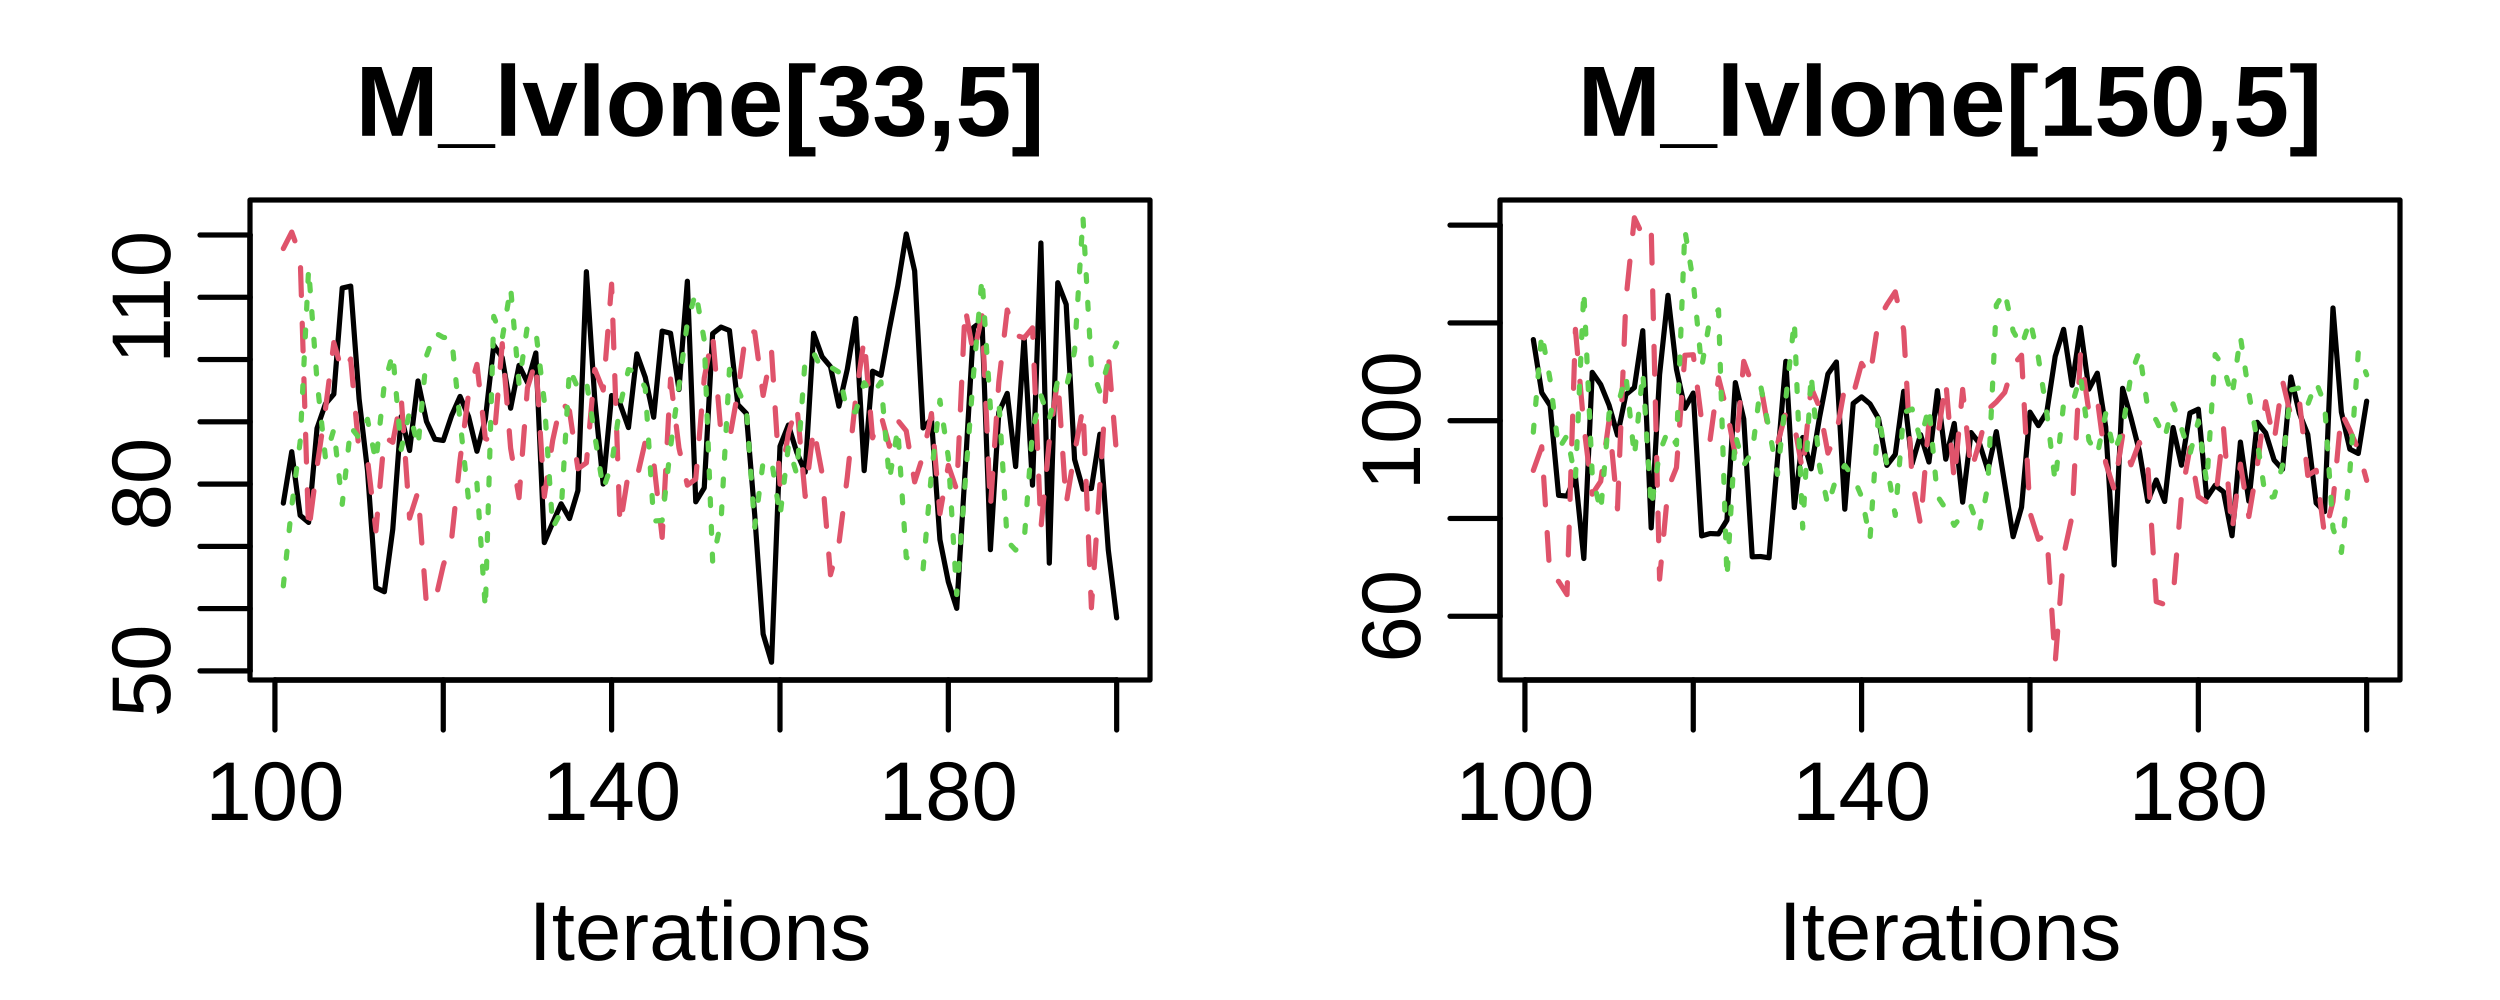
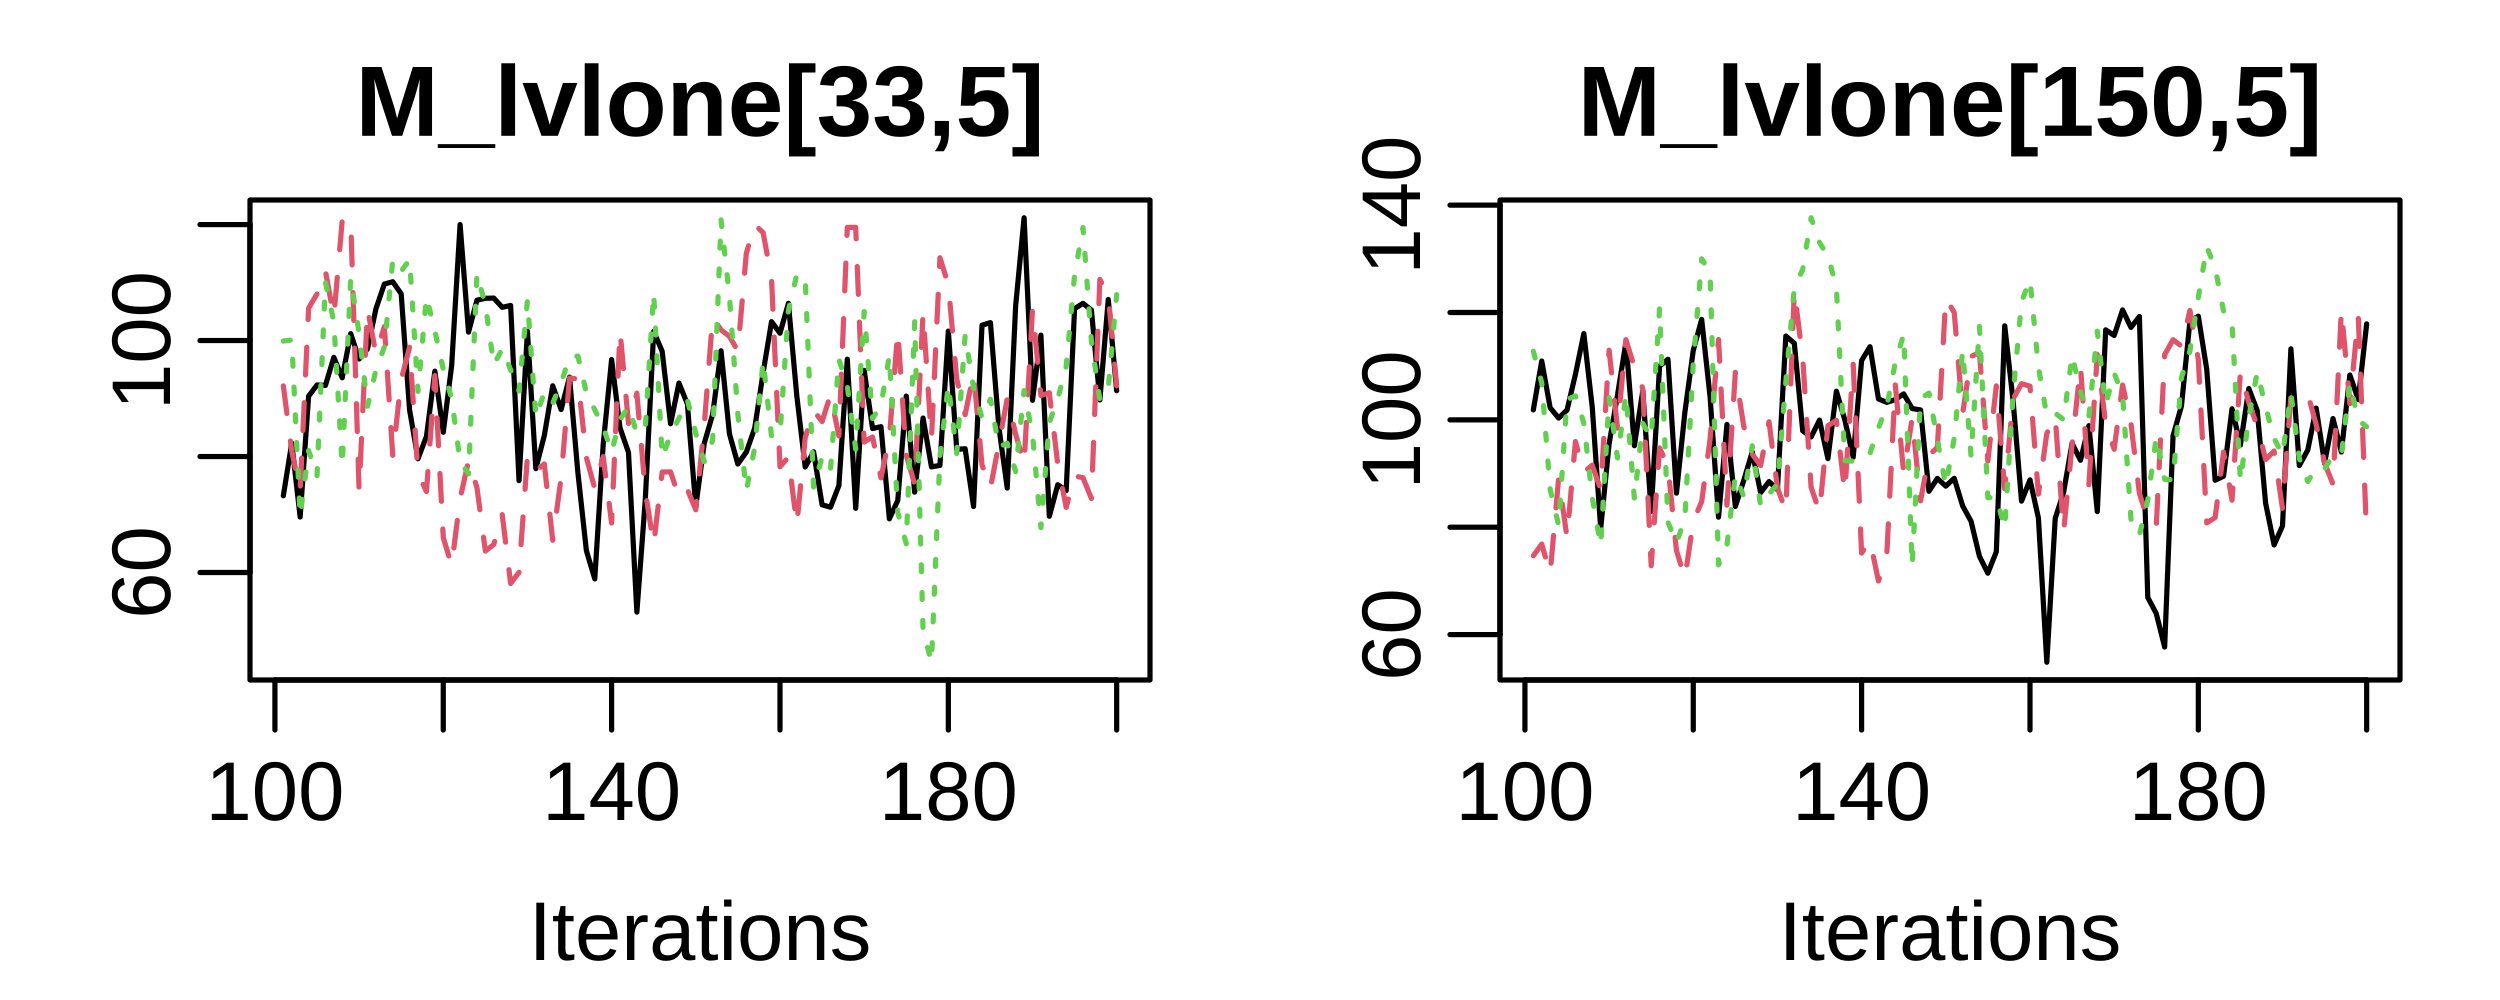
<svg xmlns="http://www.w3.org/2000/svg" width="360.00pt" height="144.00pt" viewBox="0 0 360.00 144.00">
  <g class="svglite">
    <defs>
      <style type="text/css">
    .svglite line, .svglite polyline, .svglite polygon, .svglite path, .svglite rect, .svglite circle {
      fill: none;
      stroke: #000000;
      stroke-linecap: round;
      stroke-linejoin: round;
      stroke-miterlimit: 10.00;
    }
    .svglite text {
      white-space: pre;
    }
    .svglite g.glyphgroup path {
      fill: inherit;
      stroke: none;
    }
  </style>
    </defs>
    <rect width="100%" height="100%" style="stroke: none; fill: #FFFFFF;" />
    <defs>
      <clipPath id="cpMC4wMHwzNjAuMDB8MC4wMHwxNDQuMDA=">
        <rect x="0.00" y="0.00" width="360.00" height="144.00" />
      </clipPath>
    </defs>
    <g clip-path="url(#cpMC4wMHwzNjAuMDB8MC4wMHwxNDQuMDA=)">
</g>
    <defs>
      <clipPath id="cpMzYuMDB8MTY1LjYwfDI4LjgwfDk3Ljky">
        <rect x="36.00" y="28.80" width="129.60" height="69.12" />
      </clipPath>
    </defs>
    <g clip-path="url(#cpMzYuMDB8MTY1LjYwfDI4LjgwfDk3Ljky)">
-       <polyline points="40.80,72.45 42.01,65.05 43.22,74.21 44.44,75.23 45.65,61.68 46.86,58.17 48.07,56.76 49.28,41.48 50.50,41.20 51.71,57.44 52.92,67.74 54.13,84.63 55.35,85.21 56.56,76.21 57.77,59.99 58.98,64.87 60.19,54.86 61.41,60.68 62.62,63.25 63.83,63.43 65.04,59.82 66.25,57.09 67.47,59.98 68.68,64.98 69.89,60.37 71.10,49.71 72.32,51.50 73.53,58.78 74.74,52.62 75.95,55.08 77.16,50.83 78.38,78.13 79.59,75.27 80.80,72.55 82.01,74.67 83.22,70.64 84.44,39.13 85.65,57.55 86.86,69.70 88.07,56.96 89.28,58.13 90.50,61.57 91.71,50.96 92.92,54.35 94.13,60.08 95.35,47.68 96.56,47.99 97.77,56.09 98.98,40.50 100.19,72.26 101.41,70.26 102.62,48.04 103.83,47.10 105.04,47.59 106.25,58.26 107.47,59.53 108.68,74.14 109.89,91.30 111.10,95.36 112.32,64.26 113.53,61.21 114.74,65.15 115.95,67.99 117.16,47.99 118.38,51.36 119.59,52.80 120.80,58.49 122.01,53.17 123.22,45.86 124.44,67.77 125.65,53.46 126.86,54.05 128.07,47.38 129.28,41.16 130.50,33.69 131.71,39.02 132.92,61.62 134.13,60.36 135.35,77.71 136.56,83.79 137.77,87.60 138.98,67.79 140.19,47.16 141.41,46.23 142.62,79.15 143.83,59.39 145.04,56.65 146.25,67.18 147.47,48.58 148.68,69.86 149.89,34.99 151.10,81.09 152.32,40.71 153.53,43.83 154.74,66.16 155.95,70.45 157.16,70.33 158.38,62.53 159.59,79.17 160.80,88.97 " style="stroke-width: 0.75;" />
+       <polyline points="40.80,71.39 42.01,63.82 43.22,74.45 44.44,57.05 45.65,55.44 46.86,55.50 48.07,51.46 49.28,54.40 50.50,48.05 51.71,51.70 52.92,50.24 54.13,44.48 55.35,40.90 56.56,40.57 57.77,42.31 58.98,59.04 60.19,66.06 61.41,62.84 62.62,53.45 63.83,62.24 65.04,52.63 66.25,32.34 67.47,47.82 68.68,43.23 69.89,42.96 71.10,42.92 72.32,44.25 73.53,43.99 74.74,69.21 75.95,47.71 77.16,67.48 78.38,62.73 79.59,55.56 80.80,58.97 82.01,54.31 83.22,68.11 84.44,79.30 85.65,83.36 86.86,64.01 88.07,51.78 89.28,61.61 90.50,65.15 91.71,88.14 92.92,72.00 94.13,47.72 95.35,50.59 96.56,61.02 97.77,55.16 98.98,58.16 100.19,72.94 101.41,63.85 102.62,59.68 103.83,50.52 105.04,62.47 106.25,66.82 107.47,65.10 108.68,61.64 109.89,53.67 111.10,46.32 112.32,47.98 113.53,43.68 114.74,57.01 115.95,67.25 117.16,65.06 118.38,72.69 119.59,73.04 120.80,69.93 122.01,51.72 123.22,73.19 124.44,53.34 125.65,61.71 126.86,61.44 128.07,74.71 129.28,72.06 130.50,57.04 131.71,70.87 132.92,60.20 134.13,67.23 135.35,67.02 136.56,47.68 137.77,64.71 138.98,64.62 140.19,72.93 141.41,46.83 142.62,46.46 143.83,61.45 145.04,70.28 146.25,44.07 147.47,31.36 148.68,57.64 149.89,48.26 151.10,74.34 152.32,69.80 153.53,70.65 154.74,44.44 155.95,43.69 157.16,44.64 158.38,57.59 159.59,43.13 160.80,56.26 " style="stroke-width: 0.75;" />
    </g>
    <g clip-path="url(#cpMC4wMHwzNjAuMDB8MC4wMHwxNDQuMDA=)">
      <line x1="39.59" y1="97.92" x2="160.80" y2="97.92" style="stroke-width: 0.75;" />
      <line x1="39.59" y1="97.92" x2="39.59" y2="105.12" style="stroke-width: 0.75;" />
      <line x1="63.83" y1="97.92" x2="63.83" y2="105.12" style="stroke-width: 0.75;" />
      <line x1="88.07" y1="97.92" x2="88.07" y2="105.12" style="stroke-width: 0.75;" />
      <line x1="112.32" y1="97.92" x2="112.32" y2="105.12" style="stroke-width: 0.75;" />
      <line x1="136.56" y1="97.92" x2="136.56" y2="105.12" style="stroke-width: 0.75;" />
      <line x1="160.80" y1="97.92" x2="160.80" y2="105.12" style="stroke-width: 0.75;" />
      <text x="39.59" y="118.08" text-anchor="middle" style="font-size: 12.00px; font-family: &quot;Arial&quot;;" textLength="20.02px" lengthAdjust="spacingAndGlyphs">100</text>
      <text x="88.07" y="118.08" text-anchor="middle" style="font-size: 12.00px; font-family: &quot;Arial&quot;;" textLength="20.02px" lengthAdjust="spacingAndGlyphs">140</text>
      <text x="136.56" y="118.08" text-anchor="middle" style="font-size: 12.00px; font-family: &quot;Arial&quot;;" textLength="20.02px" lengthAdjust="spacingAndGlyphs">180</text>
-       <line x1="36.00" y1="96.61" x2="36.00" y2="33.84" style="stroke-width: 0.75;" />
-       <line x1="36.00" y1="96.61" x2="28.80" y2="96.61" style="stroke-width: 0.75;" />
-       <line x1="36.00" y1="87.64" x2="28.80" y2="87.64" style="stroke-width: 0.75;" />
-       <line x1="36.00" y1="78.68" x2="28.80" y2="78.68" style="stroke-width: 0.75;" />
-       <line x1="36.00" y1="69.71" x2="28.80" y2="69.71" style="stroke-width: 0.75;" />
-       <line x1="36.00" y1="60.74" x2="28.80" y2="60.74" style="stroke-width: 0.75;" />
-       <line x1="36.00" y1="51.77" x2="28.80" y2="51.77" style="stroke-width: 0.75;" />
-       <line x1="36.00" y1="42.81" x2="28.80" y2="42.81" style="stroke-width: 0.75;" />
-       <line x1="36.00" y1="33.84" x2="28.80" y2="33.84" style="stroke-width: 0.75;" />
-       <text transform="translate(24.48,96.61) rotate(-90)" text-anchor="middle" style="font-size: 12.00px; font-family: &quot;Arial&quot;;" textLength="13.34px" lengthAdjust="spacingAndGlyphs">50</text>
-       <text transform="translate(24.48,69.71) rotate(-90)" text-anchor="middle" style="font-size: 12.00px; font-family: &quot;Arial&quot;;" textLength="13.34px" lengthAdjust="spacingAndGlyphs">80</text>
-       <text transform="translate(24.48,42.81) rotate(-90)" text-anchor="middle" style="font-size: 12.00px; font-family: &quot;Arial&quot;;" textLength="19.12px" lengthAdjust="spacingAndGlyphs">110</text>
+       <line x1="36.00" y1="82.44" x2="36.00" y2="32.34" style="stroke-width: 0.75;" />
+       <line x1="36.00" y1="82.44" x2="28.80" y2="82.44" style="stroke-width: 0.75;" />
+       <line x1="36.00" y1="65.74" x2="28.80" y2="65.74" style="stroke-width: 0.75;" />
+       <line x1="36.00" y1="49.04" x2="28.80" y2="49.04" style="stroke-width: 0.75;" />
+       <line x1="36.00" y1="32.34" x2="28.80" y2="32.34" style="stroke-width: 0.75;" />
+       <text transform="translate(24.48,82.44) rotate(-90)" text-anchor="middle" style="font-size: 12.00px; font-family: &quot;Arial&quot;;" textLength="13.34px" lengthAdjust="spacingAndGlyphs">60</text>
+       <text transform="translate(24.48,49.04) rotate(-90)" text-anchor="middle" style="font-size: 12.00px; font-family: &quot;Arial&quot;;" textLength="20.02px" lengthAdjust="spacingAndGlyphs">100</text>
      <polygon points="36.00,97.92 165.60,97.92 165.60,28.80 36.00,28.80 " style="stroke-width: 0.75;" />
    </g>
    <defs>
      <clipPath id="cpMC4wMHwxODAuMDB8MC4wMHwxNDQuMDA=">
        <rect x="0.00" y="0.00" width="180.00" height="144.00" />
      </clipPath>
    </defs>
    <g clip-path="url(#cpMC4wMHwxODAuMDB8MC4wMHwxNDQuMDA=)">
      <text x="100.80" y="19.55" text-anchor="middle" style="font-size: 14.40px; font-weight: bold; font-family: &quot;Arial&quot;;" textLength="99.17px" lengthAdjust="spacingAndGlyphs">M_lvlone[33,5]</text>
      <text x="100.80" y="138.24" text-anchor="middle" style="font-size: 12.00px; font-family: &quot;Arial&quot;;" textLength="49.34px" lengthAdjust="spacingAndGlyphs">Iterations</text>
    </g>
    <g clip-path="url(#cpMzYuMDB8MTY1LjYwfDI4LjgwfDk3Ljky)">
-       <polyline points="40.80,35.79 42.01,33.42 43.22,36.77 44.44,76.59 45.65,67.22 46.86,58.96 48.07,49.33 49.28,53.54 50.50,51.70 51.71,65.11 52.92,66.12 54.13,76.44 55.35,62.93 56.56,63.69 57.77,57.21 58.98,74.61 60.19,70.81 61.41,87.07 62.62,86.72 63.83,81.43 65.04,77.54 66.25,66.20 67.47,56.72 68.68,52.47 69.89,63.14 71.10,63.73 72.32,49.49 73.53,64.54 74.74,71.66 75.95,55.85 77.16,51.97 78.38,71.52 79.59,63.40 80.80,57.86 82.01,59.19 83.22,67.50 84.44,66.65 85.65,53.20 86.86,56.17 88.07,40.92 89.28,75.72 90.50,68.05 91.71,68.84 92.92,63.59 94.13,66.51 95.35,77.38 96.56,54.58 97.77,64.51 98.98,69.86 100.19,68.98 101.41,54.45 102.62,48.24 103.83,62.46 105.04,63.30 106.25,56.43 107.47,47.43 108.68,47.84 109.89,56.94 111.10,50.56 112.32,69.72 113.53,62.40 114.74,58.35 115.95,71.48 117.16,61.67 118.38,68.15 119.59,82.76 120.80,78.33 122.01,68.67 123.22,57.36 124.44,48.75 125.65,63.05 126.86,59.80 128.07,64.26 129.28,60.54 130.50,62.05 131.71,69.39 132.92,65.59 134.13,59.55 135.35,73.96 136.56,67.03 137.77,70.54 138.98,44.28 140.19,51.06 141.41,45.47 142.62,73.12 143.83,55.04 145.04,44.64 146.25,48.25 147.47,48.67 148.68,47.21 149.89,76.05 151.10,63.42 152.32,54.50 153.53,72.54 154.74,65.15 155.95,58.67 157.16,87.51 158.38,69.88 159.59,50.96 160.80,65.55 " style="stroke-width: 0.75; stroke: #DF536B; stroke-dasharray: 4.00,4.00;" />
-       <polyline points="40.80,84.36 42.01,72.90 43.22,63.62 44.44,38.71 45.65,54.83 46.86,65.89 48.07,61.86 49.28,72.62 50.50,61.50 51.71,63.06 52.92,60.38 54.13,66.46 55.35,55.27 56.56,50.92 57.77,64.71 58.98,59.32 60.19,64.32 61.41,51.25 62.62,47.90 63.83,48.58 65.04,48.73 66.25,60.66 67.47,71.96 68.68,69.60 69.89,87.67 71.10,45.56 72.32,48.76 73.53,41.40 74.74,55.25 75.95,46.90 77.16,47.65 78.38,57.83 79.59,75.97 80.80,73.72 82.01,53.07 83.22,55.92 84.44,54.91 85.65,62.74 86.86,70.43 88.07,66.95 89.28,58.43 90.50,53.22 91.71,53.56 92.92,55.88 94.13,75.03 95.35,74.95 96.56,64.35 97.77,55.58 98.98,46.44 100.19,42.09 101.41,48.98 102.62,80.82 103.83,75.09 105.04,53.19 106.25,56.06 107.47,58.79 108.68,75.92 109.89,66.51 111.10,66.25 112.32,74.38 113.53,64.23 114.74,68.31 115.95,51.64 117.16,50.82 118.38,53.23 119.59,52.84 120.80,53.59 122.01,59.33 123.22,59.30 124.44,55.12 125.65,56.77 126.86,55.00 128.07,69.12 129.28,61.76 130.50,80.27 131.71,80.77 132.92,81.99 134.13,68.17 135.35,57.63 136.56,65.86 137.77,85.61 138.98,69.57 140.19,53.88 141.41,40.01 142.62,58.76 143.83,57.54 145.04,77.91 146.25,79.21 147.47,77.98 148.68,62.11 149.89,56.93 151.10,60.44 152.32,54.73 153.53,55.87 154.74,50.55 155.95,31.36 157.16,52.82 158.38,56.44 159.59,52.19 160.80,49.39 " style="stroke-width: 0.75; stroke: #61D04F; stroke-dasharray: 1.00,3.00;" />
+       <polyline points="40.80,55.57 42.01,64.95 43.22,70.67 44.44,44.37 45.65,42.32 46.86,39.00 48.07,45.63 49.28,31.77 50.50,31.58 51.71,70.63 52.92,44.46 54.13,50.96 55.35,47.03 56.56,65.68 57.77,54.65 58.98,49.99 60.19,68.18 61.41,70.78 62.62,54.08 63.83,77.42 65.04,81.44 66.25,71.80 67.47,66.35 68.68,70.20 69.89,79.35 71.10,78.41 72.32,74.11 73.53,84.02 74.74,82.41 75.95,65.72 77.16,67.81 78.38,66.81 79.59,77.79 80.80,68.81 82.01,54.44 83.22,54.58 84.44,65.90 85.65,70.34 86.86,65.76 88.07,75.31 89.28,47.64 90.50,60.98 91.71,56.62 92.92,70.72 94.13,78.43 95.35,67.97 96.56,67.95 97.77,71.59 98.98,70.47 100.19,73.41 101.41,61.28 102.62,45.70 103.83,47.50 105.04,48.44 106.25,50.54 107.47,36.48 108.68,32.34 109.89,33.51 111.10,40.07 112.32,67.21 113.53,65.83 114.74,75.57 115.95,63.03 117.16,59.12 118.38,60.70 119.59,56.85 120.80,62.76 122.01,32.75 123.22,32.74 124.44,63.64 125.65,62.93 126.86,68.81 128.07,63.04 129.28,47.63 130.50,65.55 131.71,69.69 132.92,45.04 134.13,63.18 135.35,37.12 136.56,41.00 137.77,54.59 138.98,59.71 140.19,53.76 141.41,66.94 142.62,70.28 143.83,63.96 145.04,57.39 146.25,62.48 147.47,66.85 148.68,44.52 149.89,56.94 151.10,56.56 152.32,66.89 153.53,73.06 154.74,68.54 155.95,68.79 157.16,71.78 158.38,40.24 159.59,42.63 160.80,55.56 " style="stroke-width: 0.75; stroke: #DF536B; stroke-dasharray: 4.00,4.00;" />
+       <polyline points="40.80,49.11 42.01,48.96 43.22,74.31 44.44,64.88 45.65,68.53 46.86,40.63 48.07,46.35 49.28,67.06 50.50,40.04 51.71,48.02 52.92,58.50 54.13,53.30 55.35,49.95 56.56,37.43 57.77,39.07 58.98,37.38 60.19,56.35 61.41,42.72 62.62,47.66 63.83,53.18 65.04,57.39 66.25,66.46 67.47,68.23 68.68,39.44 69.89,43.89 71.10,52.53 72.32,50.24 73.53,53.26 74.74,56.29 75.95,43.26 77.16,60.08 78.38,56.50 79.59,58.09 80.80,55.13 82.01,51.43 83.22,51.27 84.44,56.58 85.65,59.02 86.86,61.49 88.07,65.07 89.28,60.43 90.50,58.54 91.71,62.43 92.92,61.67 94.13,42.18 95.35,65.87 96.56,62.61 97.77,60.24 98.98,57.55 100.19,62.39 101.41,66.48 102.62,63.40 103.83,31.67 105.04,42.66 106.25,59.65 107.47,70.65 108.68,64.43 109.89,51.92 111.10,62.84 112.32,62.51 113.53,44.70 114.74,39.55 115.95,39.93 117.16,70.16 118.38,65.83 119.59,67.67 120.80,51.73 122.01,55.60 123.22,64.68 124.44,44.87 125.65,60.27 126.86,58.36 128.07,51.23 129.28,73.79 130.50,78.30 131.71,46.33 132.92,90.80 134.13,95.36 135.35,65.70 136.56,55.44 137.77,65.29 138.98,48.28 140.19,55.83 141.41,60.20 142.62,57.49 143.83,64.35 145.04,63.83 146.25,67.91 147.47,56.25 148.68,62.61 149.89,75.97 151.10,60.85 152.32,57.43 153.53,52.75 154.74,39.60 155.95,32.77 157.16,49.13 158.38,57.60 159.59,55.83 160.80,42.43 " style="stroke-width: 0.75; stroke: #61D04F; stroke-dasharray: 1.00,3.00;" />
    </g>
    <defs>
      <clipPath id="cpMjE2LjAwfDM0NS42MHwyOC44MHw5Ny45Mg==">
        <rect x="216.00" y="28.80" width="129.60" height="69.12" />
      </clipPath>
    </defs>
    <g clip-path="url(#cpMjE2LjAwfDM0NS42MHwyOC44MHw5Ny45Mg==)">
-       <polyline points="220.80,48.90 222.01,56.55 223.22,58.40 224.44,71.33 225.65,71.44 226.86,68.58 228.07,80.42 229.28,53.62 230.50,55.38 231.71,58.36 232.92,62.66 234.13,56.81 235.35,55.81 236.56,47.62 237.77,76.01 238.98,53.95 240.19,42.53 241.41,53.16 242.62,58.79 243.83,56.60 245.04,77.17 246.25,76.83 247.47,76.88 248.68,74.90 249.89,55.10 251.10,60.34 252.32,80.18 253.53,80.14 254.74,80.32 255.95,66.29 257.16,52.03 258.38,73.08 259.59,63.00 260.80,67.51 262.01,60.12 263.22,53.85 264.44,52.13 265.65,73.32 266.86,58.09 268.07,57.15 269.28,58.16 270.50,60.26 271.71,67.01 272.92,65.44 274.13,56.35 275.35,66.77 276.56,62.60 277.77,66.53 278.98,56.26 280.19,66.12 281.41,60.98 282.62,72.31 283.83,62.29 285.04,63.84 286.25,67.70 287.47,62.16 288.68,69.68 289.89,77.28 291.10,73.05 292.32,59.35 293.53,61.29 294.74,59.36 295.95,51.31 297.16,47.43 298.38,55.47 299.59,47.16 300.80,56.04 302.01,53.74 303.22,61.47 304.44,81.35 305.65,55.92 306.86,60.19 308.07,64.95 309.28,72.18 310.50,69.12 311.71,72.21 312.92,61.57 314.13,66.99 315.35,59.48 316.56,58.92 317.77,71.70 318.98,69.89 320.19,70.83 321.41,77.15 322.62,63.66 323.83,72.16 325.04,60.81 326.25,62.33 327.47,66.25 328.68,67.58 329.89,54.28 331.10,59.50 332.32,62.56 333.53,72.44 334.74,73.67 335.95,44.35 337.16,59.35 338.38,64.68 339.59,65.30 340.80,57.77 " style="stroke-width: 0.75;" />
+       <polyline points="220.80,59.02 222.01,51.99 223.22,58.71 224.44,60.20 225.65,59.05 226.86,53.92 228.07,48.03 229.28,58.59 230.50,76.08 231.71,63.92 232.92,56.90 234.13,49.30 235.35,64.18 236.56,56.29 237.77,73.63 238.98,52.73 240.19,51.74 241.41,71.01 242.62,59.39 243.83,50.46 245.04,46.00 246.25,57.13 247.47,74.47 248.68,61.12 249.89,72.93 251.10,69.19 252.32,65.08 253.53,70.94 254.74,69.35 255.95,70.50 257.16,48.39 258.38,49.43 259.59,62.04 260.80,62.92 262.01,60.49 263.22,66.04 264.44,56.33 265.65,60.46 266.86,65.84 268.07,51.92 269.28,49.93 270.50,57.45 271.71,57.94 272.92,57.54 274.13,56.72 275.35,58.83 276.56,59.03 277.77,70.74 278.98,68.89 280.19,70.00 281.41,68.88 282.62,72.85 283.83,75.06 285.04,80.11 286.25,82.54 287.47,79.45 288.68,46.92 289.89,57.78 291.10,72.16 292.32,69.10 293.53,74.58 294.74,95.36 295.95,74.66 297.16,70.88 298.38,63.83 299.59,66.28 300.80,61.30 302.01,73.67 303.22,47.50 304.44,48.31 305.65,44.63 306.86,47.15 308.07,45.58 309.28,86.04 310.50,88.34 311.71,93.17 312.92,62.74 314.13,58.47 315.35,46.23 316.56,45.53 317.77,53.19 318.98,69.15 320.19,68.58 321.41,58.87 322.62,64.08 323.83,55.95 325.04,59.12 326.25,72.47 327.47,78.47 328.68,75.74 329.89,50.23 331.10,67.04 332.32,64.80 333.53,58.77 334.74,66.69 335.95,60.27 337.16,65.09 338.38,54.00 339.59,57.54 340.80,46.64 " style="stroke-width: 0.75;" />
    </g>
    <g clip-path="url(#cpMC4wMHwzNjAuMDB8MC4wMHwxNDQuMDA=)">
      <line x1="219.59" y1="97.92" x2="340.80" y2="97.92" style="stroke-width: 0.75;" />
      <line x1="219.59" y1="97.92" x2="219.59" y2="105.12" style="stroke-width: 0.75;" />
      <line x1="243.83" y1="97.92" x2="243.83" y2="105.12" style="stroke-width: 0.75;" />
      <line x1="268.07" y1="97.92" x2="268.07" y2="105.12" style="stroke-width: 0.75;" />
      <line x1="292.32" y1="97.92" x2="292.32" y2="105.12" style="stroke-width: 0.75;" />
      <line x1="316.56" y1="97.92" x2="316.56" y2="105.12" style="stroke-width: 0.75;" />
      <line x1="340.80" y1="97.92" x2="340.80" y2="105.12" style="stroke-width: 0.75;" />
      <text x="219.59" y="118.08" text-anchor="middle" style="font-size: 12.00px; font-family: &quot;Arial&quot;;" textLength="20.02px" lengthAdjust="spacingAndGlyphs">100</text>
      <text x="268.07" y="118.08" text-anchor="middle" style="font-size: 12.00px; font-family: &quot;Arial&quot;;" textLength="20.02px" lengthAdjust="spacingAndGlyphs">140</text>
      <text x="316.56" y="118.08" text-anchor="middle" style="font-size: 12.00px; font-family: &quot;Arial&quot;;" textLength="20.02px" lengthAdjust="spacingAndGlyphs">180</text>
-       <line x1="216.00" y1="88.74" x2="216.00" y2="32.42" style="stroke-width: 0.75;" />
-       <line x1="216.00" y1="88.74" x2="208.80" y2="88.74" style="stroke-width: 0.75;" />
-       <line x1="216.00" y1="74.66" x2="208.80" y2="74.66" style="stroke-width: 0.75;" />
-       <line x1="216.00" y1="60.58" x2="208.80" y2="60.58" style="stroke-width: 0.75;" />
-       <line x1="216.00" y1="46.50" x2="208.80" y2="46.50" style="stroke-width: 0.75;" />
-       <line x1="216.00" y1="32.42" x2="208.80" y2="32.42" style="stroke-width: 0.75;" />
-       <text transform="translate(204.48,88.74) rotate(-90)" text-anchor="middle" style="font-size: 12.00px; font-family: &quot;Arial&quot;;" textLength="13.34px" lengthAdjust="spacingAndGlyphs">60</text>
-       <text transform="translate(204.48,60.58) rotate(-90)" text-anchor="middle" style="font-size: 12.00px; font-family: &quot;Arial&quot;;" textLength="20.02px" lengthAdjust="spacingAndGlyphs">100</text>
+       <line x1="216.00" y1="91.38" x2="216.00" y2="29.54" style="stroke-width: 0.75;" />
+       <line x1="216.00" y1="91.38" x2="208.80" y2="91.38" style="stroke-width: 0.75;" />
+       <line x1="216.00" y1="75.92" x2="208.80" y2="75.92" style="stroke-width: 0.75;" />
+       <line x1="216.00" y1="60.46" x2="208.80" y2="60.46" style="stroke-width: 0.75;" />
+       <line x1="216.00" y1="45.00" x2="208.80" y2="45.00" style="stroke-width: 0.75;" />
+       <line x1="216.00" y1="29.54" x2="208.80" y2="29.54" style="stroke-width: 0.75;" />
+       <text transform="translate(204.48,91.38) rotate(-90)" text-anchor="middle" style="font-size: 12.00px; font-family: &quot;Arial&quot;;" textLength="13.34px" lengthAdjust="spacingAndGlyphs">60</text>
+       <text transform="translate(204.48,60.46) rotate(-90)" text-anchor="middle" style="font-size: 12.00px; font-family: &quot;Arial&quot;;" textLength="20.02px" lengthAdjust="spacingAndGlyphs">100</text>
+       <text transform="translate(204.48,29.54) rotate(-90)" text-anchor="middle" style="font-size: 12.00px; font-family: &quot;Arial&quot;;" textLength="20.02px" lengthAdjust="spacingAndGlyphs">140</text>
      <polygon points="216.00,97.92 345.60,97.92 345.60,28.80 216.00,28.80 " style="stroke-width: 0.75;" />
    </g>
    <defs>
      <clipPath id="cpMTgwLjAwfDM2MC4wMHwwLjAwfDE0NC4wMA==">
        <rect x="180.00" y="0.00" width="180.00" height="144.00" />
      </clipPath>
    </defs>
    <g clip-path="url(#cpMTgwLjAwfDM2MC4wMHwwLjAwfDE0NC4wMA==)">
      <text x="280.80" y="19.55" text-anchor="middle" style="font-size: 14.40px; font-weight: bold; font-family: &quot;Arial&quot;;" textLength="107.17px" lengthAdjust="spacingAndGlyphs">M_lvlone[150,5]</text>
      <text x="280.80" y="138.24" text-anchor="middle" style="font-size: 12.00px; font-family: &quot;Arial&quot;;" textLength="49.34px" lengthAdjust="spacingAndGlyphs">Iterations</text>
    </g>
    <g clip-path="url(#cpMjE2LjAwfDM0NS42MHwyOC44MHw5Ny45Mg==)">
-       <polyline points="220.80,67.74 222.01,64.33 223.22,83.46 224.44,83.72 225.65,85.62 226.86,47.43 228.07,61.30 229.28,71.16 230.50,69.31 231.71,60.51 232.92,73.28 234.13,43.18 235.35,31.36 236.56,33.91 237.77,32.70 238.98,83.39 240.19,70.39 241.41,67.33 242.62,51.16 243.83,51.08 245.04,60.60 246.25,63.36 247.47,54.41 248.68,59.17 249.89,65.57 251.10,52.04 252.32,55.33 253.53,55.44 254.74,62.32 255.95,63.95 257.16,59.42 258.38,61.19 259.59,67.89 260.80,55.79 262.01,58.67 263.22,65.25 264.44,62.52 265.65,55.67 266.86,56.81 268.07,52.33 269.28,54.19 270.50,46.06 271.71,43.87 272.92,42.03 274.13,47.53 275.35,69.15 276.56,75.53 277.77,60.60 278.98,63.25 280.19,54.92 281.41,69.27 282.62,56.08 283.83,67.82 285.04,63.69 286.25,58.98 287.47,57.89 288.68,56.51 289.89,52.57 291.10,51.15 292.32,73.85 293.53,77.66 294.74,76.91 295.95,95.36 297.16,79.97 298.38,74.32 299.59,50.89 300.80,59.30 302.01,57.43 303.22,66.65 304.44,70.46 305.65,62.74 306.86,66.93 308.07,63.70 309.28,67.01 310.50,86.63 311.71,87.04 312.92,85.98 314.13,71.41 315.35,64.49 316.56,71.52 317.77,72.33 318.98,72.34 320.19,61.74 321.41,76.53 322.62,66.84 323.83,74.38 325.04,67.13 326.25,57.85 327.47,63.56 328.68,54.83 329.89,59.90 331.10,57.62 332.32,68.46 333.53,67.73 334.74,77.05 335.95,72.24 337.16,59.44 338.38,61.93 339.59,64.75 340.80,69.17 " style="stroke-width: 0.75; stroke: #DF536B; stroke-dasharray: 4.00,4.00;" />
-       <polyline points="220.80,62.23 222.01,48.04 223.22,54.71 224.44,64.65 225.65,62.72 226.86,68.94 228.07,41.87 229.28,68.38 230.50,73.64 231.71,59.50 232.92,58.53 234.13,54.03 235.35,65.75 236.56,53.59 237.77,73.10 238.98,65.12 240.19,62.01 241.41,64.01 242.62,33.11 243.83,40.62 245.04,52.89 246.25,45.78 247.47,44.62 248.68,83.22 249.89,62.68 251.10,66.95 252.32,65.14 253.53,55.53 254.74,61.76 255.95,68.31 257.16,57.41 258.38,46.24 259.59,76.04 260.80,53.90 262.01,67.13 263.22,72.79 264.44,68.78 265.65,67.03 266.86,68.64 268.07,71.52 269.28,77.63 270.50,59.51 271.71,66.91 272.92,74.22 274.13,59.39 275.35,58.90 276.56,63.41 277.77,58.56 278.98,71.43 280.19,73.27 281.41,75.65 282.62,74.10 283.83,72.92 285.04,76.37 286.25,69.92 287.47,43.92 288.68,42.01 289.89,47.68 291.10,49.80 292.32,46.15 293.53,51.51 294.74,59.48 295.95,69.40 297.16,58.13 298.38,58.30 299.59,54.06 300.80,63.41 302.01,65.48 303.22,59.57 304.44,65.10 305.65,61.84 306.86,53.96 308.07,50.56 309.28,58.80 310.50,60.52 311.71,63.10 312.92,58.16 314.13,61.67 315.35,65.40 316.56,60.62 317.77,69.58 318.98,51.05 320.19,52.80 321.41,57.03 322.62,48.47 323.83,56.60 325.04,63.46 326.25,71.80 327.47,71.51 328.68,67.01 329.89,56.15 331.10,55.86 332.32,58.24 333.53,55.07 334.74,58.13 335.95,76.08 337.16,79.55 338.38,67.91 339.59,50.76 340.80,53.97 " style="stroke-width: 0.75; stroke: #61D04F; stroke-dasharray: 1.00,3.00;" />
+       <polyline points="220.80,80.03 222.01,78.35 223.22,82.60 224.44,68.88 225.65,77.38 226.86,63.58 228.07,68.00 229.28,66.98 230.50,70.51 231.71,50.43 232.92,61.66 234.13,48.91 235.35,52.88 236.56,55.96 237.77,81.46 238.98,64.50 240.19,67.18 241.41,79.27 242.62,83.25 243.83,75.08 245.04,72.23 246.25,63.23 247.47,48.90 248.68,72.74 249.89,53.62 251.10,61.40 252.32,65.41 253.53,67.04 254.74,60.73 255.95,70.25 257.16,73.64 258.38,41.90 259.59,51.54 260.80,70.18 262.01,73.70 263.22,61.31 264.44,60.53 265.65,70.86 266.86,52.45 268.07,79.64 269.28,77.84 270.50,83.66 271.71,79.67 272.92,55.43 274.13,68.05 275.35,60.24 276.56,72.12 277.77,65.53 278.98,64.45 280.19,42.90 281.41,45.02 282.62,59.56 283.83,51.34 285.04,50.76 286.25,66.39 287.47,55.57 288.68,70.38 289.89,57.44 291.10,55.25 292.32,55.61 293.53,71.15 294.74,62.42 295.95,60.03 297.16,76.57 298.38,64.11 299.59,52.73 300.80,69.80 302.01,51.03 303.22,61.08 304.44,64.69 305.65,55.45 306.86,61.02 308.07,71.03 309.28,74.79 310.50,75.85 311.71,51.07 312.92,48.92 314.13,49.84 315.35,44.71 316.56,51.80 317.77,75.29 318.98,74.53 320.19,65.10 321.41,72.02 322.62,53.53 323.83,57.97 325.04,61.33 326.25,66.18 327.47,64.95 328.68,73.23 329.89,57.10 331.10,56.74 332.32,56.74 333.53,61.13 334.74,66.66 335.95,69.74 337.16,44.59 338.38,58.12 339.59,45.52 340.80,77.42 " style="stroke-width: 0.75; stroke: #DF536B; stroke-dasharray: 4.00,4.00;" />
+       <polyline points="220.80,50.58 222.01,55.12 223.22,70.46 224.44,75.62 225.65,57.54 226.86,57.01 228.07,60.93 229.28,71.62 230.50,78.56 231.71,57.27 232.92,65.94 234.13,56.80 235.35,71.78 236.56,60.96 237.77,63.07 238.98,44.42 240.19,75.20 241.41,78.20 242.62,74.68 243.83,52.31 245.04,37.28 246.25,39.27 247.47,81.34 248.68,78.51 249.89,68.42 251.10,71.51 252.32,64.19 253.53,72.88 254.74,71.15 255.95,69.69 257.16,54.95 258.38,41.46 259.59,38.81 260.80,31.36 262.01,34.93 263.22,36.87 264.44,41.34 265.65,66.31 266.86,66.42 268.07,65.63 269.28,65.26 270.50,61.62 271.71,58.49 272.92,52.20 274.13,48.15 275.35,81.48 276.56,57.37 277.77,56.61 278.98,63.31 280.19,69.95 281.41,63.08 282.62,50.45 283.83,65.70 285.04,46.96 286.25,71.67 287.47,71.57 288.68,76.08 289.89,56.75 291.10,43.43 292.32,40.30 293.53,52.85 294.74,59.87 295.95,59.50 297.16,60.43 298.38,51.15 299.59,56.35 300.80,60.06 302.01,47.69 303.22,58.31 304.44,53.72 305.65,56.85 306.86,74.75 308.07,77.07 309.28,72.01 310.50,62.90 311.71,69.02 312.92,69.10 314.13,54.37 315.35,50.52 316.56,42.82 317.77,35.55 318.98,38.55 320.19,44.80 321.41,46.36 322.62,69.26 323.83,60.06 325.04,53.59 326.25,58.57 327.47,63.13 328.68,65.52 329.89,56.62 331.10,66.03 332.32,69.34 333.53,67.43 334.74,67.54 335.95,65.53 337.16,65.51 338.38,55.19 339.59,60.51 340.80,61.45 " style="stroke-width: 0.75; stroke: #61D04F; stroke-dasharray: 1.00,3.00;" />
    </g>
  </g>
</svg>
